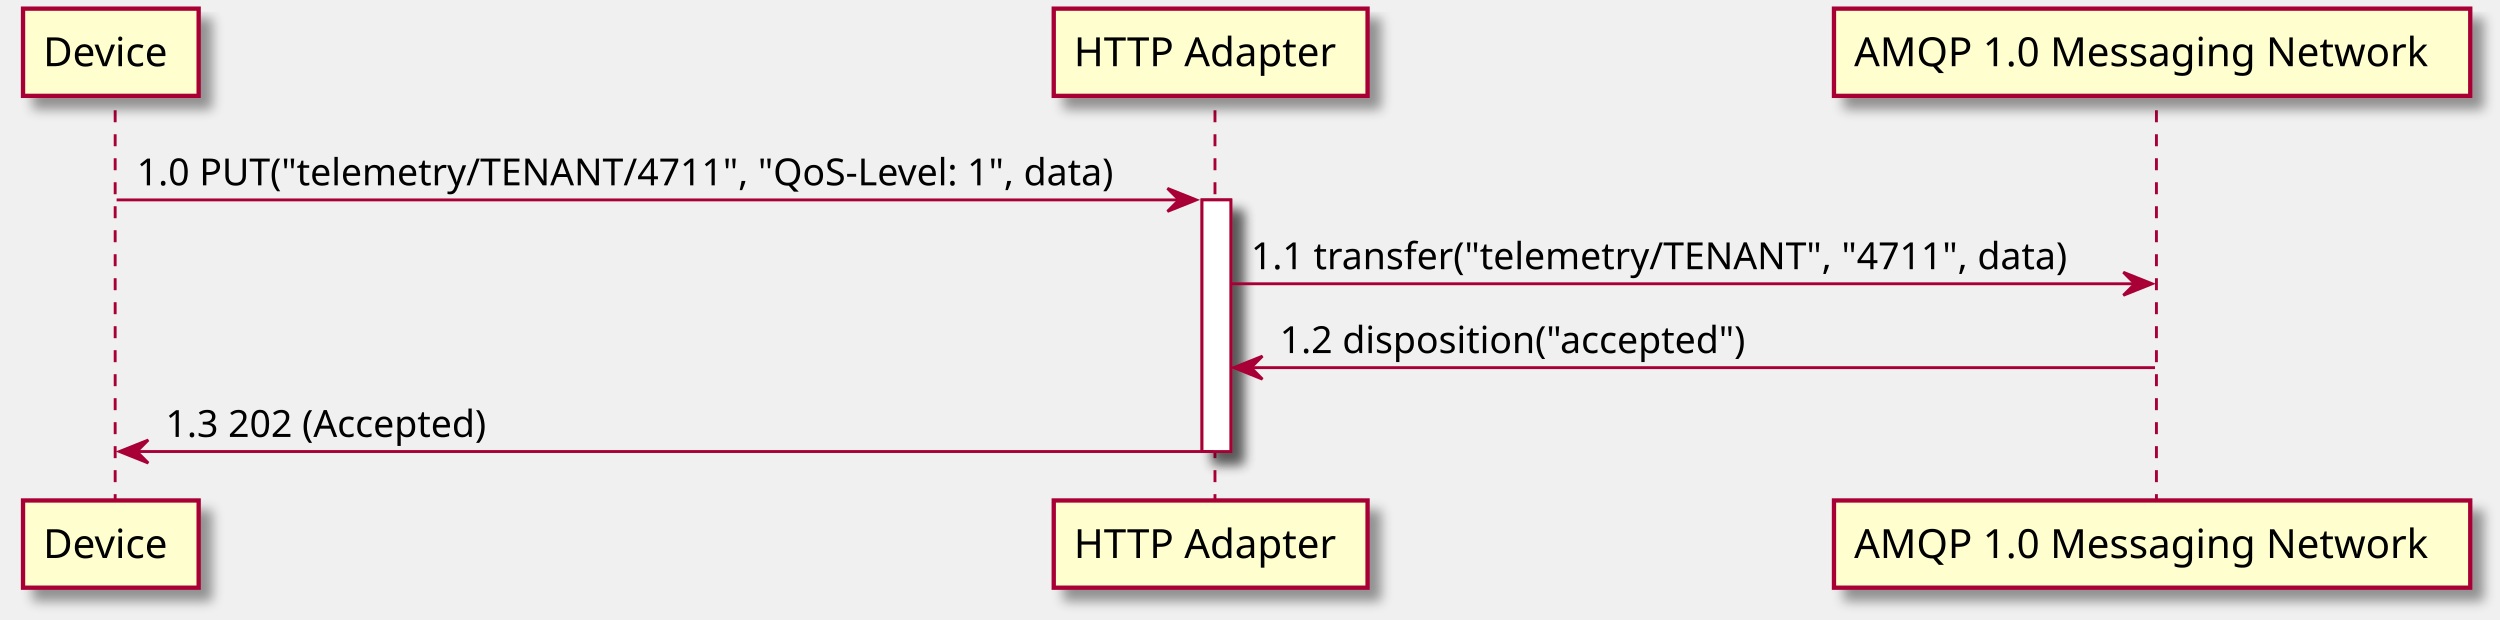
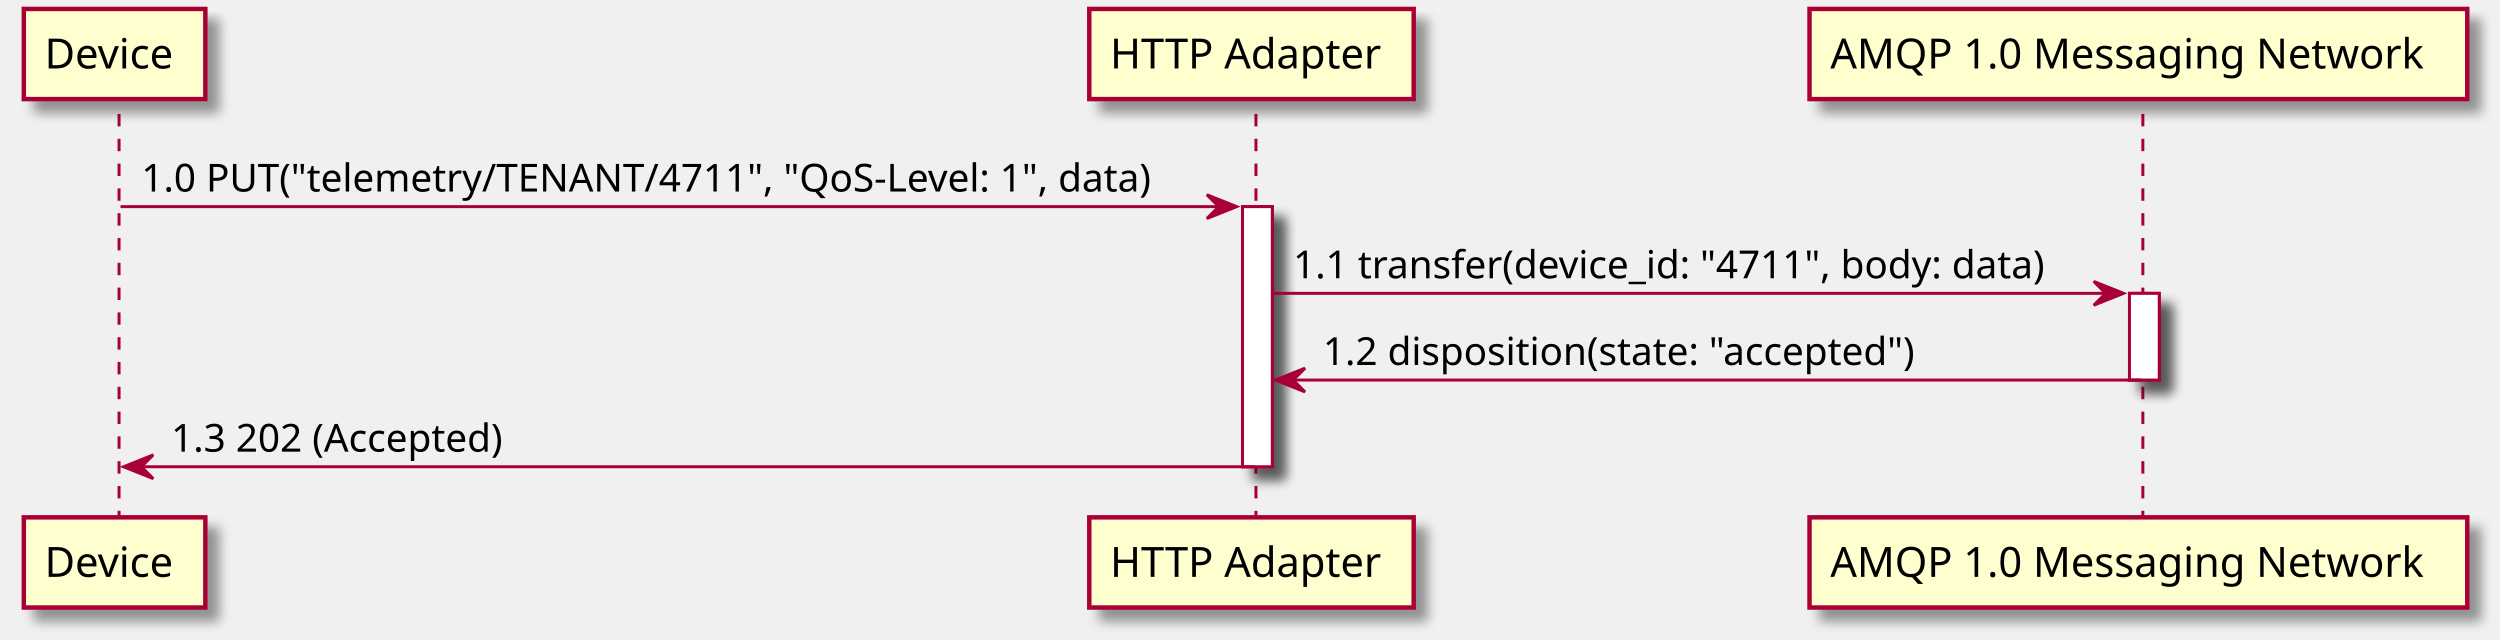
- <svg xmlns="http://www.w3.org/2000/svg" contentScriptType="application/ecmascript" contentStyleType="text/css" height="258px" preserveAspectRatio="none" style="width:1042px;height:258px;" version="1.1" viewBox="0 0 1042 258" width="1042.8px" zoomAndPan="magnify">
+ <svg xmlns="http://www.w3.org/2000/svg" contentScriptType="application/ecmascript" contentStyleType="text/css" height="258px" preserveAspectRatio="none" style="width:1008px;height:258px;" version="1.1" viewBox="0 0 1008 258" width="1008px" zoomAndPan="magnify">
  <defs>
-     <filter height="300%" id="fcasv98juxxra" width="300%" x="-1" y="-1">
+     <filter height="300%" id="fb5qyniwb5b5d" width="300%" x="-1" y="-1">
      <feGaussianBlur result="blurOut" stdDeviation="2.4" />
      <feColorMatrix in="blurOut" result="blurOut2" type="matrix" values="0 0 0 0 0 0 0 0 0 0 0 0 0 0 0 0 0 0 .4 0" />
      <feOffset dx="4.8" dy="4.8" in="blurOut2" result="blurOut3" />
      <feBlend in="SourceGraphic" in2="blurOut3" mode="normal" />
    </filter>
  </defs>
  <g>
-     <rect fill="#FFFFFF" filter="url(#fcasv98juxxra)" height="104.878" style="stroke: #A80036; stroke-width: 1.2;" width="12" x="501" y="83.316" />
+     <rect fill="#FFFFFF" filter="url(#fb5qyniwb5b5d)" height="104.878" style="stroke: #A80036; stroke-width: 1.2;" width="12" x="501" y="83.316" />
+     <rect fill="#FFFFFF" filter="url(#fb5qyniwb5b5d)" height="34.959" style="stroke: #A80036; stroke-width: 1.2;" width="12" x="858.6" y="118.275" />
    <line style="stroke: #A80036; stroke-width: 1.2; stroke-dasharray: 5.0,5.0;" x1="48" x2="48" y1="45.956" y2="209.794" />
    <line style="stroke: #A80036; stroke-width: 1.2; stroke-dasharray: 5.0,5.0;" x1="506.4" x2="506.4" y1="45.956" y2="209.794" />
-     <line style="stroke: #A80036; stroke-width: 1.2; stroke-dasharray: 5.0,5.0;" x1="898.8" x2="898.8" y1="45.956" y2="209.794" />
-     <rect fill="#FEFECE" filter="url(#fcasv98juxxra)" height="36.356" style="stroke: #A80036; stroke-width: 1.8;" width="73.2" x="9.6" y="3.6" />
+     <line style="stroke: #A80036; stroke-width: 1.2; stroke-dasharray: 5.0,5.0;" x1="864" x2="864" y1="45.956" y2="209.794" />
+     <rect fill="#FEFECE" filter="url(#fb5qyniwb5b5d)" height="36.356" style="stroke: #A80036; stroke-width: 1.8;" width="73.2" x="9.6" y="3.6" />
    <text fill="#000000" font-family="sans-serif" font-size="16.8" lengthAdjust="spacingAndGlyphs" textLength="56.4" x="18" y="27.594">Device</text>
-     <rect fill="#FEFECE" filter="url(#fcasv98juxxra)" height="36.356" style="stroke: #A80036; stroke-width: 1.8;" width="73.2" x="9.6" y="208.594" />
+     <rect fill="#FEFECE" filter="url(#fb5qyniwb5b5d)" height="36.356" style="stroke: #A80036; stroke-width: 1.8;" width="73.2" x="9.6" y="208.594" />
    <text fill="#000000" font-family="sans-serif" font-size="16.8" lengthAdjust="spacingAndGlyphs" textLength="56.4" x="18" y="232.588">Device</text>
-     <rect fill="#FEFECE" filter="url(#fcasv98juxxra)" height="36.356" style="stroke: #A80036; stroke-width: 1.8;" width="130.8" x="439.2" y="3.6" />
+     <rect fill="#FEFECE" filter="url(#fb5qyniwb5b5d)" height="36.356" style="stroke: #A80036; stroke-width: 1.8;" width="130.8" x="439.2" y="3.6" />
    <text fill="#000000" font-family="sans-serif" font-size="16.8" lengthAdjust="spacingAndGlyphs" textLength="114" x="447.6" y="27.594">HTTP Adapter</text>
-     <rect fill="#FEFECE" filter="url(#fcasv98juxxra)" height="36.356" style="stroke: #A80036; stroke-width: 1.8;" width="130.8" x="439.2" y="208.594" />
+     <rect fill="#FEFECE" filter="url(#fb5qyniwb5b5d)" height="36.356" style="stroke: #A80036; stroke-width: 1.8;" width="130.8" x="439.2" y="208.594" />
    <text fill="#000000" font-family="sans-serif" font-size="16.8" lengthAdjust="spacingAndGlyphs" textLength="114" x="447.6" y="232.588">HTTP Adapter</text>
-     <rect fill="#FEFECE" filter="url(#fcasv98juxxra)" height="36.356" style="stroke: #A80036; stroke-width: 1.8;" width="265.2" x="764.4" y="3.6" />
-     <text fill="#000000" font-family="sans-serif" font-size="16.8" lengthAdjust="spacingAndGlyphs" textLength="248.4" x="772.8" y="27.594">AMQP 1.0 Messaging Network</text>
-     <rect fill="#FEFECE" filter="url(#fcasv98juxxra)" height="36.356" style="stroke: #A80036; stroke-width: 1.8;" width="265.2" x="764.4" y="208.594" />
-     <text fill="#000000" font-family="sans-serif" font-size="16.8" lengthAdjust="spacingAndGlyphs" textLength="248.4" x="772.8" y="232.588">AMQP 1.0 Messaging Network</text>
-     <rect fill="#FFFFFF" filter="url(#fcasv98juxxra)" height="104.878" style="stroke: #A80036; stroke-width: 1.2;" width="12" x="501" y="83.316" />
+     <rect fill="#FEFECE" filter="url(#fb5qyniwb5b5d)" height="36.356" style="stroke: #A80036; stroke-width: 1.8;" width="265.2" x="729.6" y="3.6" />
+     <text fill="#000000" font-family="sans-serif" font-size="16.8" lengthAdjust="spacingAndGlyphs" textLength="248.4" x="738" y="27.594">AMQP 1.0 Messaging Network</text>
+     <rect fill="#FEFECE" filter="url(#fb5qyniwb5b5d)" height="36.356" style="stroke: #A80036; stroke-width: 1.8;" width="265.2" x="729.6" y="208.594" />
+     <text fill="#000000" font-family="sans-serif" font-size="16.8" lengthAdjust="spacingAndGlyphs" textLength="248.4" x="738" y="232.588">AMQP 1.0 Messaging Network</text>
+     <rect fill="#FFFFFF" filter="url(#fb5qyniwb5b5d)" height="104.878" style="stroke: #A80036; stroke-width: 1.2;" width="12" x="501" y="83.316" />
+     <rect fill="#FFFFFF" filter="url(#fb5qyniwb5b5d)" height="34.959" style="stroke: #A80036; stroke-width: 1.2;" width="12" x="858.6" y="118.275" />
    <polygon fill="#A80036" points="486.6,78.516,498.6,83.316,486.6,88.116,491.4,83.316" style="stroke: #A80036; stroke-width: 1.2;" />
    <line style="stroke: #A80036; stroke-width: 1.2;" x1="48.6" x2="493.8" y1="83.316" y2="83.316" />
    <text fill="#000000" font-family="sans-serif" font-size="15.6" lengthAdjust="spacingAndGlyphs" textLength="429.6" x="57" y="77.237">1.0 PUT("telemetry/TENANT/4711", "QoS-Level: 1", data)</text>
-     <polygon fill="#A80036" points="885,113.475,897,118.275,885,123.075,889.8,118.275" style="stroke: #A80036; stroke-width: 1.2;" />
-     <line style="stroke: #A80036; stroke-width: 1.2;" x1="513" x2="892.2" y1="118.275" y2="118.275" />
-     <text fill="#000000" font-family="sans-serif" font-size="15.6" lengthAdjust="spacingAndGlyphs" textLength="357.6" x="521.4" y="112.196">1.1 transfer("telemetry/TENANT", "4711", data)</text>
+     <polygon fill="#A80036" points="844.2,113.475,856.2,118.275,844.2,123.075,849,118.275" style="stroke: #A80036; stroke-width: 1.2;" />
+     <line style="stroke: #A80036; stroke-width: 1.2;" x1="513" x2="851.4" y1="118.275" y2="118.275" />
+     <text fill="#000000" font-family="sans-serif" font-size="15.6" lengthAdjust="spacingAndGlyphs" textLength="322.8" x="521.4" y="112.196">1.1 transfer(device_id: "4711", body: data)</text>
    <polygon fill="#A80036" points="526.2,148.434,514.2,153.234,526.2,158.034,521.4,153.234" style="stroke: #A80036; stroke-width: 1.2;" />
-     <line style="stroke: #A80036; stroke-width: 1.2;" x1="519" x2="898.2" y1="153.234" y2="153.234" />
-     <text fill="#000000" font-family="sans-serif" font-size="15.6" lengthAdjust="spacingAndGlyphs" textLength="205.2" x="533.4" y="147.155">1.2 disposition("accepted")</text>
+     <line style="stroke: #A80036; stroke-width: 1.2;" x1="519" x2="863.4" y1="153.234" y2="153.234" />
+     <text fill="#000000" font-family="sans-serif" font-size="15.6" lengthAdjust="spacingAndGlyphs" textLength="254.4" x="533.4" y="147.155">1.2 disposition(state: "accepted")</text>
    <polygon fill="#A80036" points="61.8,183.394,49.8,188.194,61.8,192.994,57,188.194" style="stroke: #A80036; stroke-width: 1.2;" />
    <line style="stroke: #A80036; stroke-width: 1.2;" x1="54.6" x2="505.8" y1="188.194" y2="188.194" />
    <text fill="#000000" font-family="sans-serif" font-size="15.6" lengthAdjust="spacingAndGlyphs" textLength="146.4" x="69" y="182.115">1.3 202 (Accepted)</text>
  </g>
</svg>
